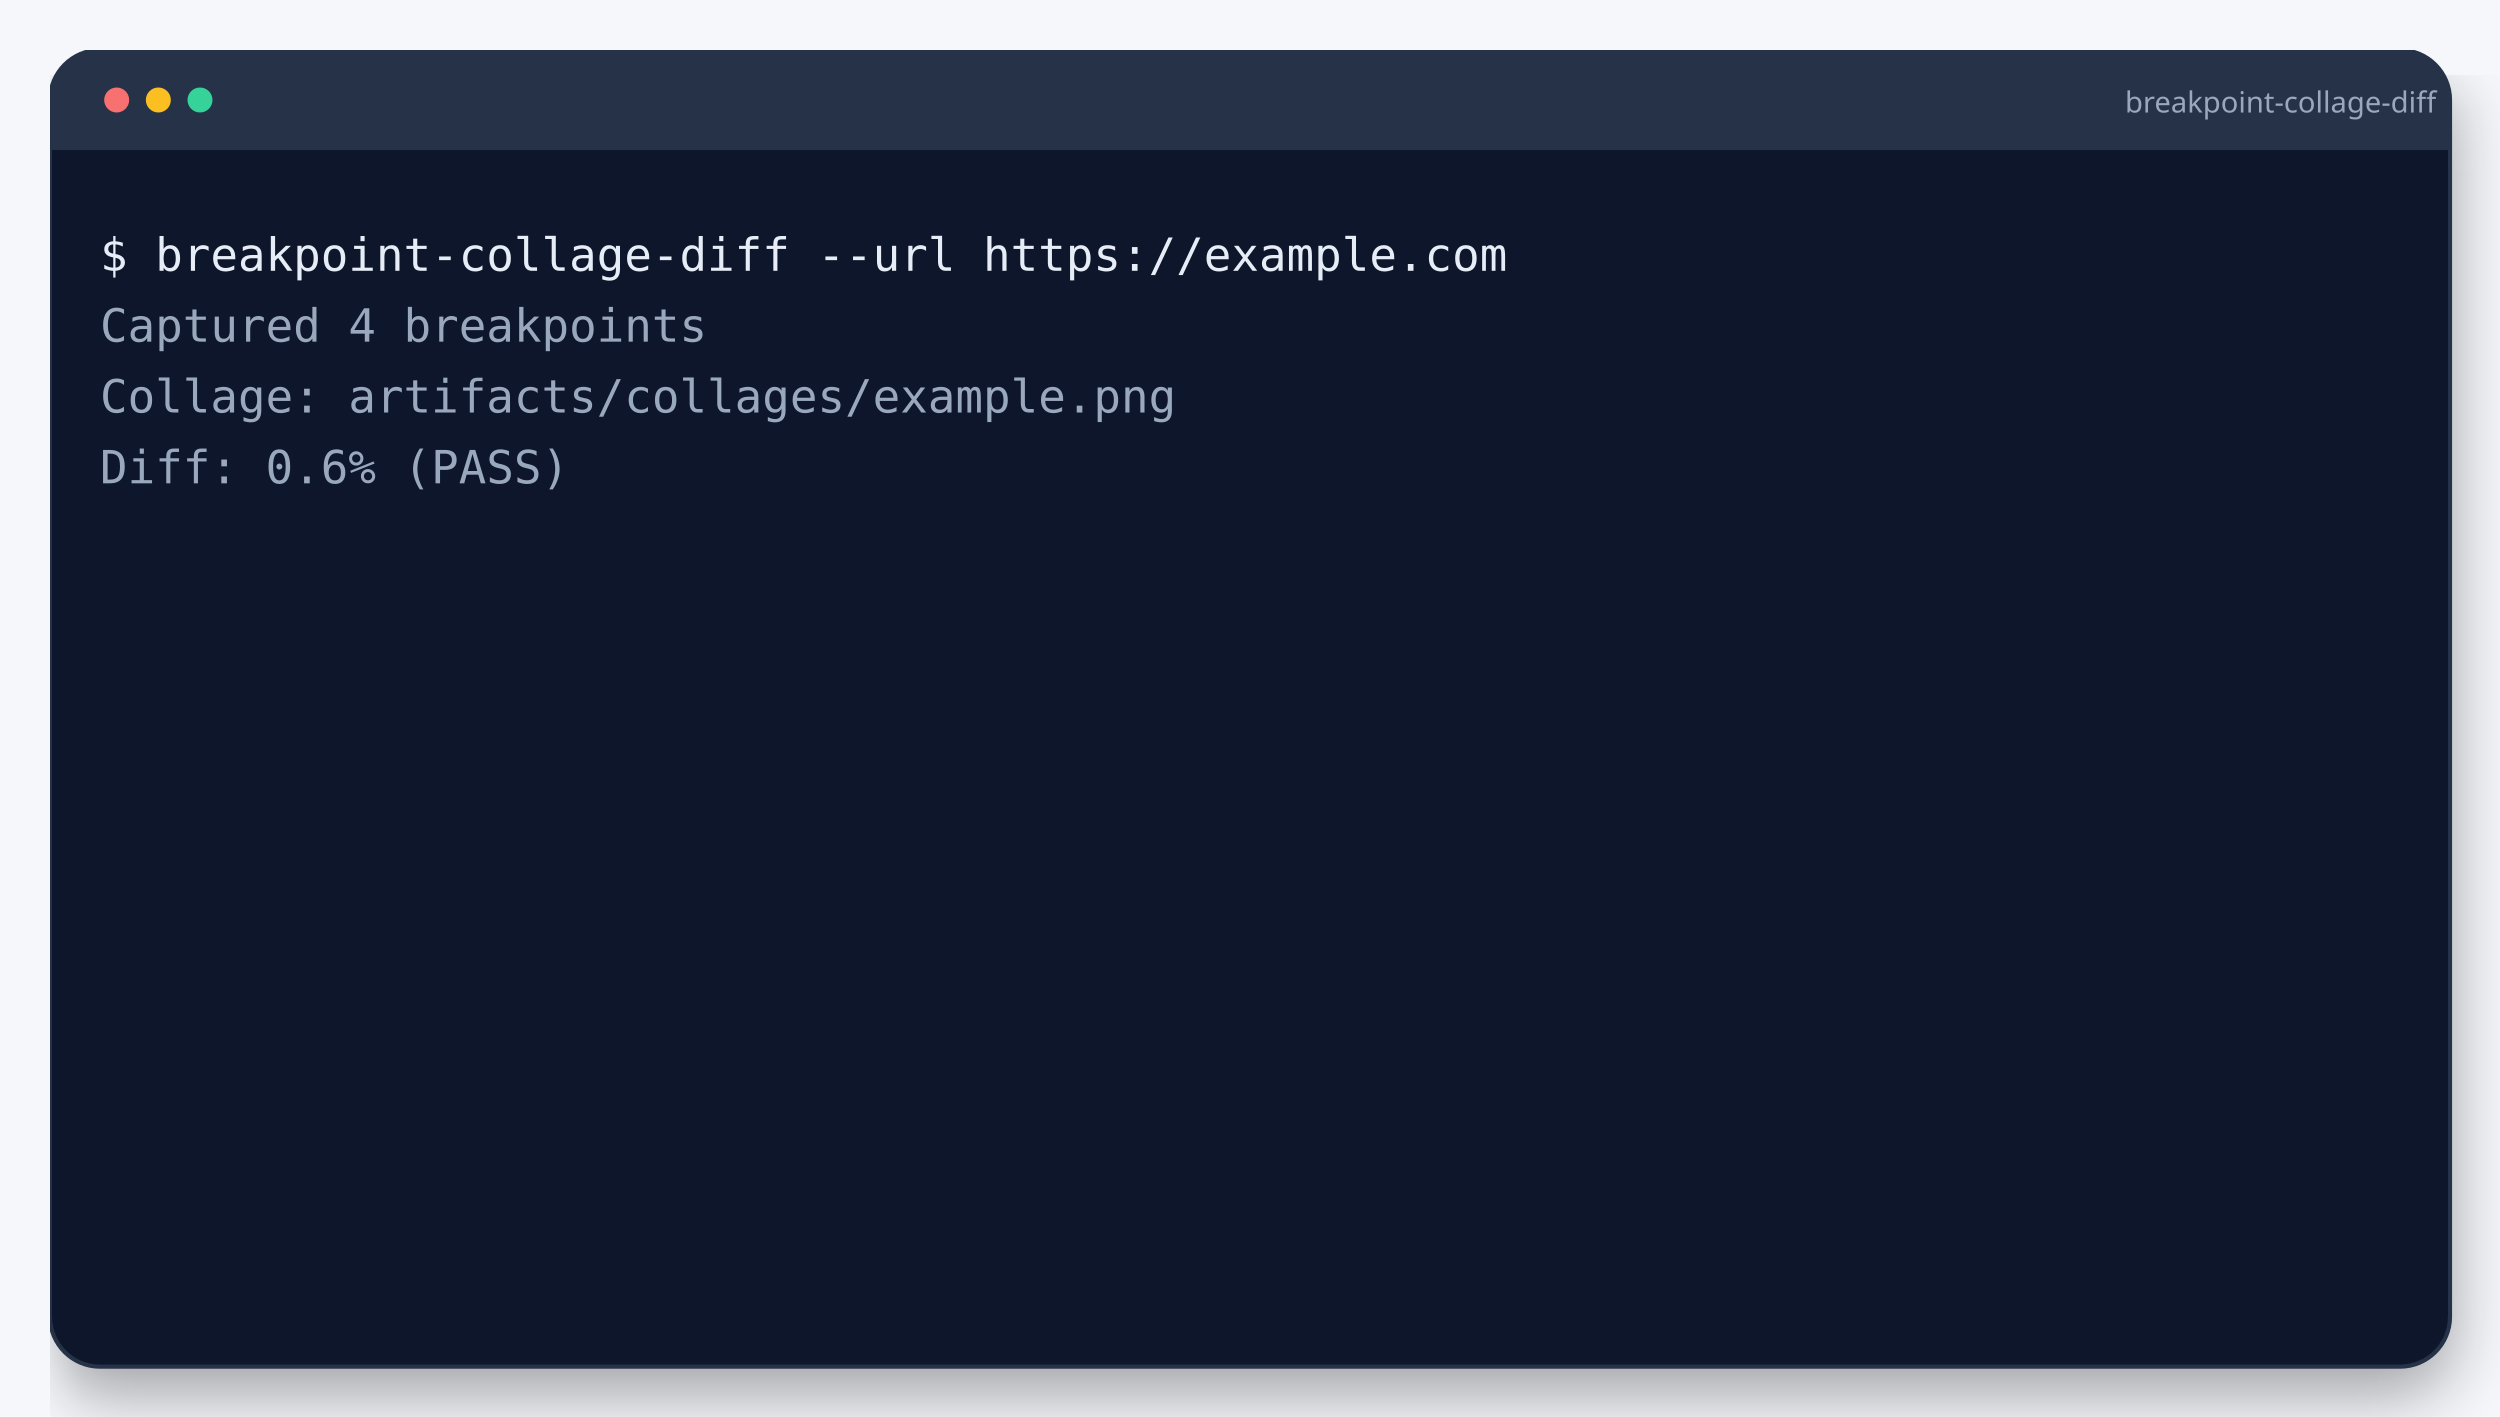
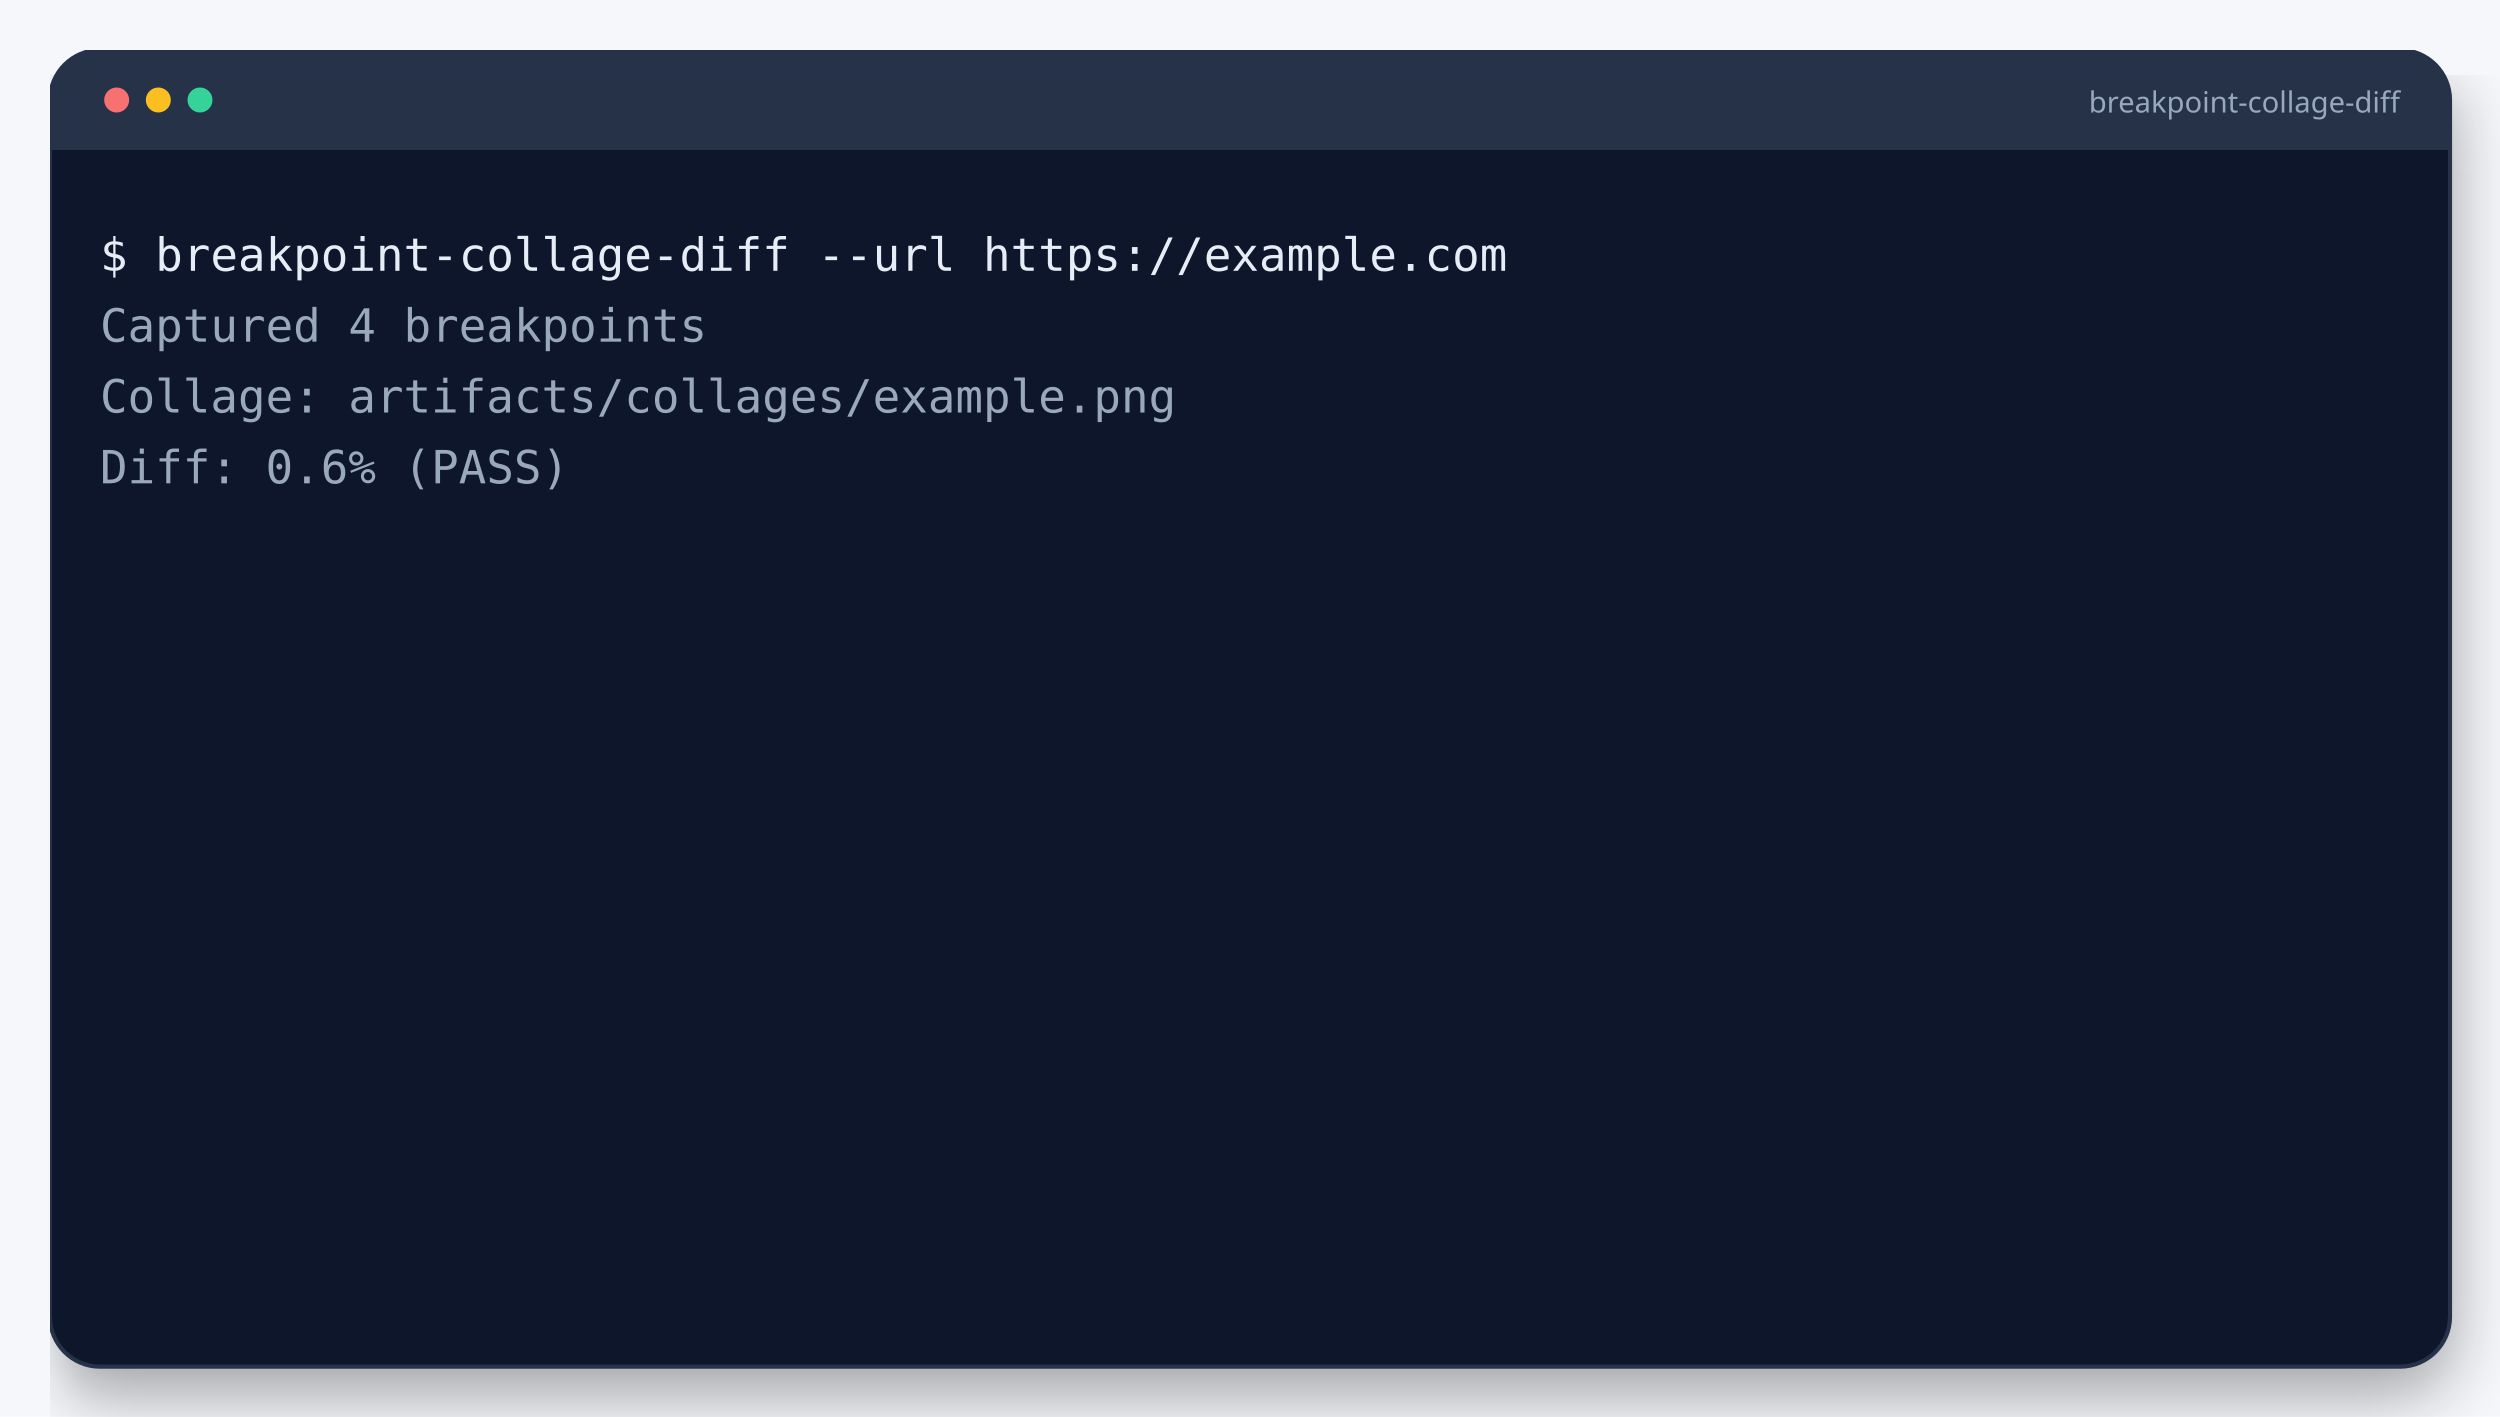
<svg xmlns="http://www.w3.org/2000/svg" width="1200" height="680" fill="none" style="color-scheme:light dark" viewBox="0 0 1200 680">
  <style>text{font-family:"Space Grotesk","Sora","IBM Plex Sans",sans-serif}.mono{font-family:"IBM Plex Mono","JetBrains Mono",monospace}</style>
  <path fill="#F5F7FB" d="M0 0h1200v680H0z" />
  <defs>
    <filter id="shadow" width="200%" height="200%" x="0" y="0">
      <feDropShadow dx="0" dy="12" flood-color="#000" flood-opacity=".35" stdDeviation="16" />
    </filter>
  </defs>
  <g filter="url(#shadow)">
    <rect width="1152" height="632" x="24" y="24" fill="#0F172A" stroke="#253147" stroke-width="2" rx="24" />
    <path fill="#253147" d="M48 24h1104a24 24 0 0 1 24 24v24H24V48a24 24 0 0 1 24-24" />
    <circle cx="56" cy="48" r="6" fill="#F87171" />
    <circle cx="76" cy="48" r="6" fill="#FBBF24" />
    <circle cx="96" cy="48" r="6" fill="#34D399" />
  </g>
-   <text x="1020" y="54" fill="#9AA8BD" font-size="14">breakpoint-collage-diff</text>
+   <text x="1152" y="54" fill="#9AA8BD" font-size="14" text-anchor="end">breakpoint-collage-diff</text>
  <text x="48" y="130" fill="#E6EDF7" class="mono" font-size="22">$ breakpoint-collage-diff --url https://example.com</text>
  <text x="48" y="164" fill="#9AA8BD" class="mono" font-size="22">Captured 4 breakpoints</text>
  <text x="48" y="198" fill="#9AA8BD" class="mono" font-size="22">Collage: artifacts/collages/example.png</text>
  <text x="48" y="232" fill="#9AA8BD" class="mono" font-size="22">Diff: 0.6% (PASS)</text>
</svg>
